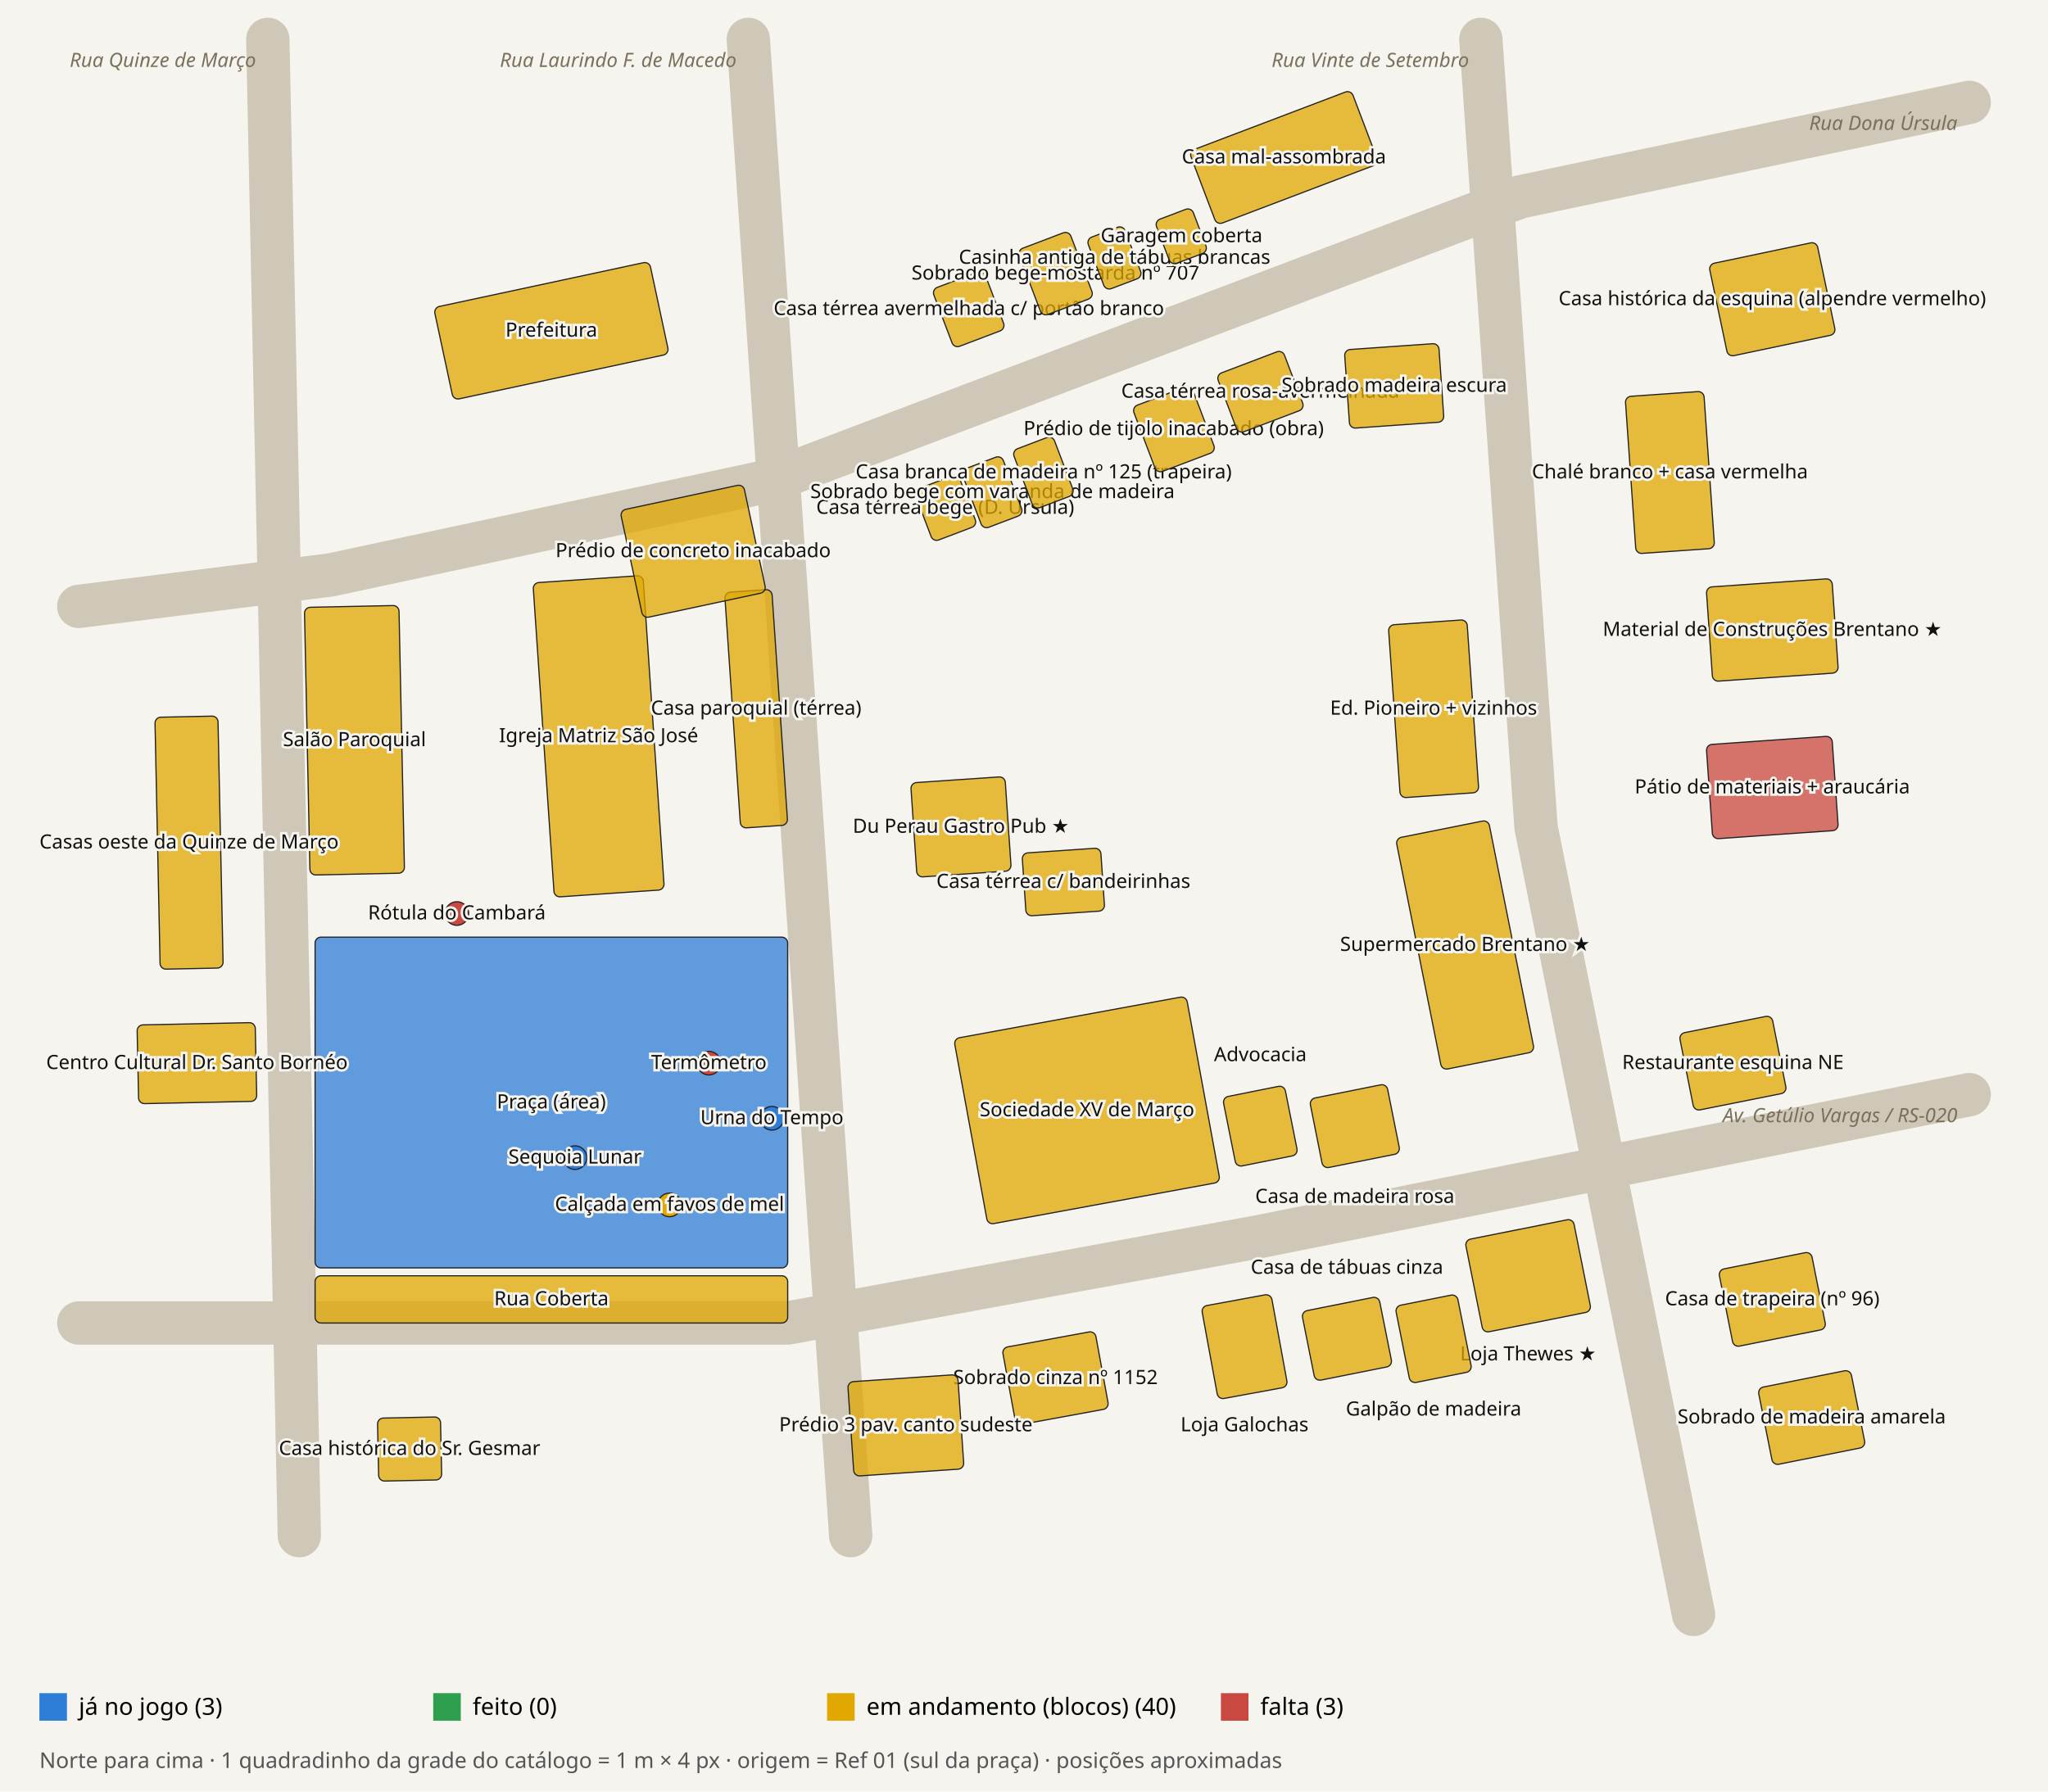
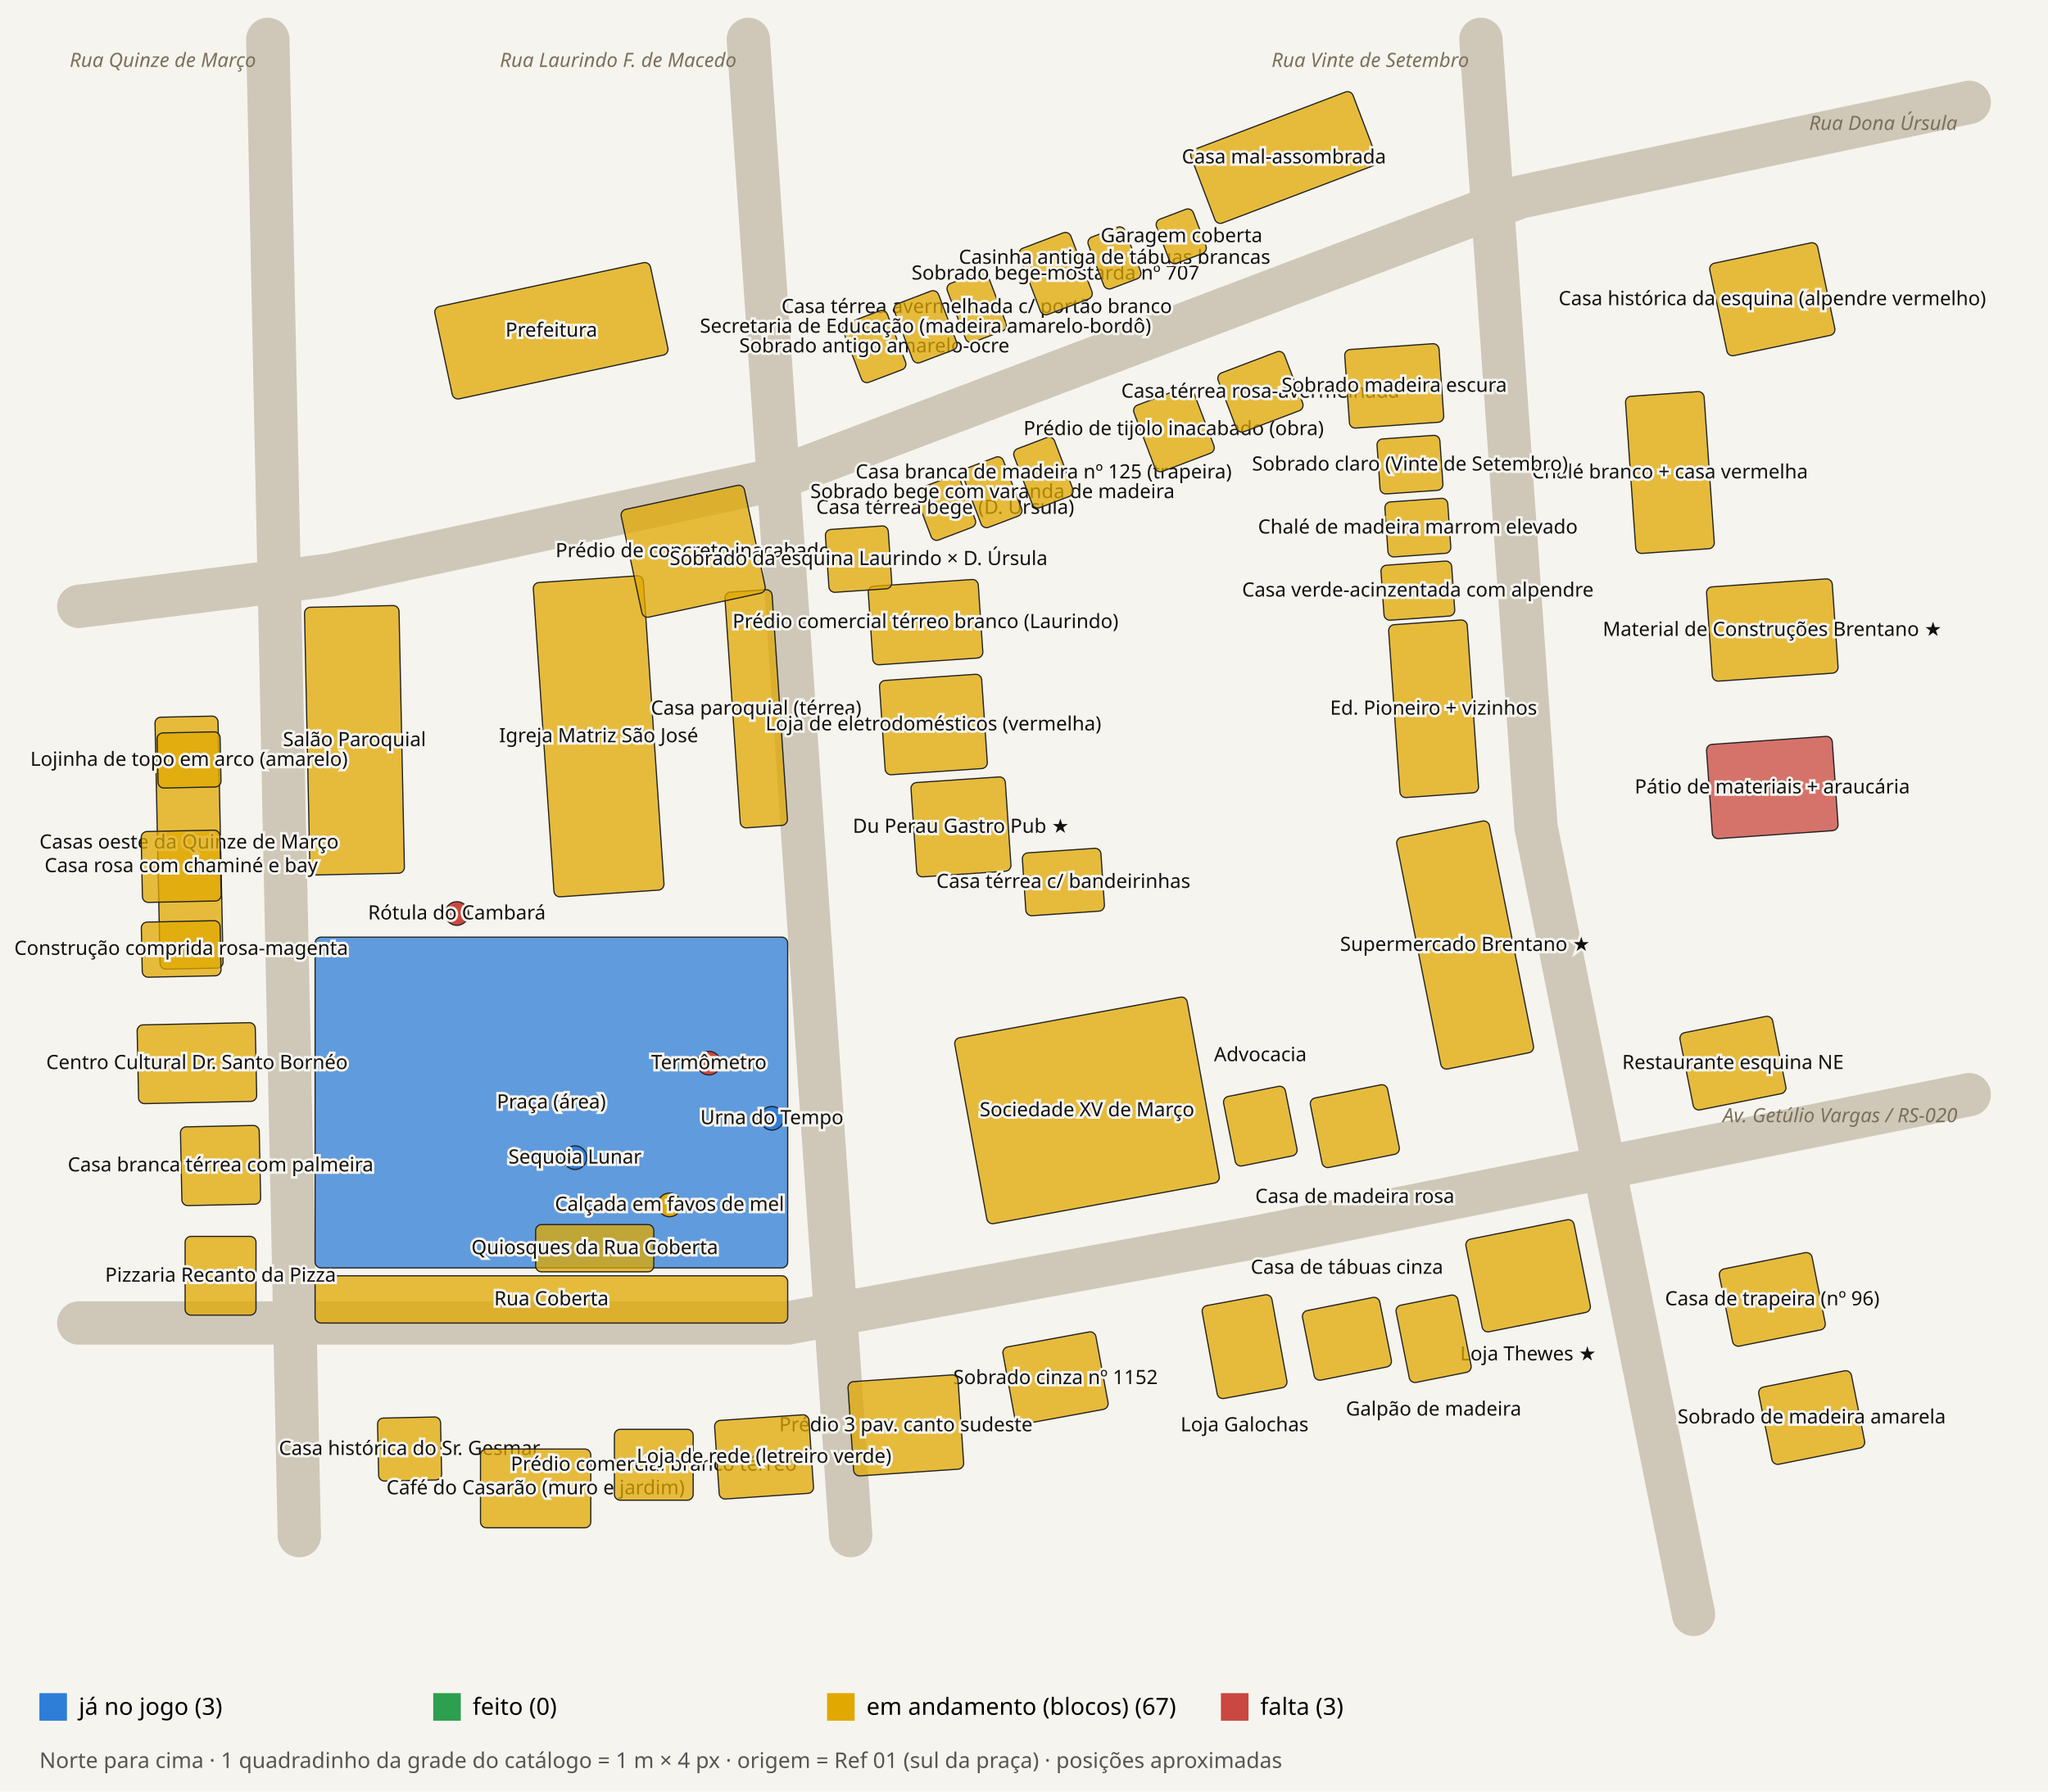
<svg xmlns="http://www.w3.org/2000/svg" width="1040" height="910" font-family="sans-serif" font-size="10">
  <rect width="100%" height="100%" fill="#f6f4ee" />
  <polyline points="40,672 400,672 640,628 1000,556" fill="none" stroke="#cfc8b8" stroke-width="22" stroke-linecap="round" />
  <text x="994" y="570" fill="#7a705c" text-anchor="end" font-style="italic">Av. Getúlio Vargas / RS-020</text>
  <polyline points="40,308 168,292 392,244 772,100 1000,52" fill="none" stroke="#cfc8b8" stroke-width="22" stroke-linecap="round" />
  <text x="994" y="66" fill="#7a705c" text-anchor="end" font-style="italic">Rua Dona Úrsula</text>
  <polyline points="152,780 136,20" fill="none" stroke="#cfc8b8" stroke-width="22" stroke-linecap="round" />
  <text x="130" y="34" fill="#7a705c" text-anchor="end" font-style="italic">Rua Quinze de Março</text>
  <polyline points="432,780 380,20" fill="none" stroke="#cfc8b8" stroke-width="22" stroke-linecap="round" />
  <text x="374" y="34" fill="#7a705c" text-anchor="end" font-style="italic">Rua Laurindo F. de Macedo</text>
  <polyline points="860,820 780,420 752,20" fill="none" stroke="#cfc8b8" stroke-width="22" stroke-linecap="round" />
  <text x="746" y="34" fill="#7a705c" text-anchor="end" font-style="italic">Rua Vinte de Setembro</text>
  <rect transform="rotate(0.0 280.0 560.0)" x="160" y="476" width="240" height="168" rx="3" fill="#2e7dd7" fill-opacity=".75" stroke="#222" stroke-width=".6" />
  <text x="280" y="563" text-anchor="middle" fill="#111" stroke="#f6f4ee" stroke-width="2.5" paint-order="stroke">Praça (área)</text>
  <circle cx="292" cy="588" r="6" fill="#2e7dd7" stroke="#222" stroke-width=".6" />
  <text x="292" y="591" text-anchor="middle" fill="#111" stroke="#f6f4ee" stroke-width="2.5" paint-order="stroke">Sequoia Lunar</text>
  <circle cx="392" cy="568" r="6" fill="#2e7dd7" stroke="#222" stroke-width=".6" />
  <text x="392" y="571" text-anchor="middle" fill="#111" stroke="#f6f4ee" stroke-width="2.5" paint-order="stroke">Urna do Tempo</text>
  <circle cx="340" cy="612" r="6" fill="#e0a800" stroke="#222" stroke-width=".6" />
  <text x="340" y="615" text-anchor="middle" fill="#111" stroke="#f6f4ee" stroke-width="2.5" paint-order="stroke">Calçada em favos de mel</text>
  <circle cx="360" cy="540" r="6" fill="#c9483f" stroke="#222" stroke-width=".6" />
  <text x="360" y="543" text-anchor="middle" fill="#111" stroke="#f6f4ee" stroke-width="2.5" paint-order="stroke">Termômetro</text>
  <rect transform="rotate(0.0 280.0 660.0)" x="160" y="648" width="240" height="24" rx="3" fill="#e0a800" fill-opacity=".75" stroke="#222" stroke-width=".6" />
  <text x="280" y="663" text-anchor="middle" fill="#111" stroke="#f6f4ee" stroke-width="2.5" paint-order="stroke">Rua Coberta</text>
  <rect transform="rotate(-3.9 304.0 374.0)" x="276" y="294" width="56" height="160" rx="3" fill="#e0a800" fill-opacity=".75" stroke="#222" stroke-width=".6" />
  <text x="304" y="377" text-anchor="middle" fill="#111" stroke="#f6f4ee" stroke-width="2.5" paint-order="stroke">Igreja Matriz São José</text>
  <circle cx="232" cy="464" r="6" fill="#c9483f" stroke="#222" stroke-width=".6" />
  <text x="232" y="467" text-anchor="middle" fill="#111" stroke="#f6f4ee" stroke-width="2.5" paint-order="stroke">Rótula do Cambará</text>
  <rect transform="rotate(-3.9 384.0 360.0)" x="372" y="300" width="24" height="120" rx="3" fill="#e0a800" fill-opacity=".75" stroke="#222" stroke-width=".6" />
  <text x="384" y="363" text-anchor="middle" fill="#111" stroke="#f6f4ee" stroke-width="2.5" paint-order="stroke">Casa paroquial (térrea)</text>
  <rect transform="rotate(-12.1 352.0 280.0)" x="320" y="252" width="64" height="56" rx="3" fill="#e0a800" fill-opacity=".75" stroke="#222" stroke-width=".6" />
  <text x="352" y="283" text-anchor="middle" fill="#111" stroke="#f6f4ee" stroke-width="2.5" paint-order="stroke">Prédio de concreto inacabado</text>
  <rect transform="rotate(-1.2 180.0 376.0)" x="156" y="308" width="48" height="136" rx="3" fill="#e0a800" fill-opacity=".75" stroke="#222" stroke-width=".6" />
  <text x="180" y="379" text-anchor="middle" fill="#111" stroke="#f6f4ee" stroke-width="2.5" paint-order="stroke">Salão Paroquial</text>
  <rect transform="rotate(-12.1 280.0 168.0)" x="224" y="144" width="112" height="48" rx="3" fill="#e0a800" fill-opacity=".75" stroke="#222" stroke-width=".6" />
  <text x="280" y="171" text-anchor="middle" fill="#111" stroke="#f6f4ee" stroke-width="2.5" paint-order="stroke">Prefeitura</text>
  <rect transform="rotate(-1.2 100.0 540.0)" x="70" y="520" width="60" height="40" rx="3" fill="#e0a800" fill-opacity=".75" stroke="#222" stroke-width=".6" />
  <text x="100" y="543" text-anchor="middle" fill="#111" stroke="#f6f4ee" stroke-width="2.5" paint-order="stroke">Centro Cultural Dr. Santo Bornéo</text>
  <rect transform="rotate(-1.2 96.0 428.0)" x="80" y="364" width="32" height="128" rx="3" fill="#e0a800" fill-opacity=".75" stroke="#222" stroke-width=".6" />
  <text x="96" y="431" text-anchor="middle" fill="#111" stroke="#f6f4ee" stroke-width="2.5" paint-order="stroke">Casas oeste da Quinze de Março</text>
  <rect transform="rotate(-1.2 208.0 736.0)" x="192" y="720" width="32" height="32" rx="3" fill="#e0a800" fill-opacity=".75" stroke="#222" stroke-width=".6" />
  <text x="208" y="739" text-anchor="middle" fill="#111" stroke="#f6f4ee" stroke-width="2.5" paint-order="stroke">Casa histórica do Sr. Gesmar</text>
  <rect transform="rotate(-10.4 552.0 564.0)" x="492" y="516" width="120" height="96" rx="3" fill="#e0a800" fill-opacity=".75" stroke="#222" stroke-width=".6" />
  <text x="552" y="567" text-anchor="middle" fill="#111" stroke="#f6f4ee" stroke-width="2.5" paint-order="stroke">Sociedade XV de Março</text>
  <rect transform="rotate(-3.9 488.0 420.0)" x="464" y="396" width="48" height="48" rx="3" fill="#e0a800" fill-opacity=".75" stroke="#222" stroke-width=".6" />
  <text x="488" y="423" text-anchor="middle" fill="#111" stroke="#f6f4ee" stroke-width="2.5" paint-order="stroke">Du Perau Gastro Pub ★</text>
  <rect transform="rotate(-3.9 540.0 448.0)" x="520" y="432" width="40" height="32" rx="3" fill="#e0a800" fill-opacity=".75" stroke="#222" stroke-width=".6" />
  <text x="540" y="451" text-anchor="middle" fill="#111" stroke="#f6f4ee" stroke-width="2.5" paint-order="stroke">Casa térrea c/ bandeirinhas</text>
  <rect transform="rotate(-10.4 536.0 700.0)" x="512" y="680" width="48" height="40" rx="3" fill="#e0a800" fill-opacity=".75" stroke="#222" stroke-width=".6" />
  <text x="536" y="703" text-anchor="middle" fill="#111" stroke="#f6f4ee" stroke-width="2.5" paint-order="stroke">Sobrado cinza nº 1152</text>
  <rect transform="rotate(-3.9 460.0 724.0)" x="432" y="700" width="56" height="48" rx="3" fill="#e0a800" fill-opacity=".75" stroke="#222" stroke-width=".6" />
  <text x="460" y="727" text-anchor="middle" fill="#111" stroke="#f6f4ee" stroke-width="2.5" paint-order="stroke">Prédio 3 pav. canto sudeste</text>
  <rect transform="rotate(-20.8 480.0 257.6)" x="468" y="244" width="24" height="28" rx="3" fill="#e0a800" fill-opacity=".75" stroke="#222" stroke-width=".6" />
  <text x="480" y="261" text-anchor="middle" fill="#111" stroke="#f6f4ee" stroke-width="2.5" paint-order="stroke">Casa térrea bege (D. Úrsula)</text>
  <rect transform="rotate(-20.8 504.0 250.4)" x="493" y="234" width="22" height="32" rx="3" fill="#e0a800" fill-opacity=".75" stroke="#222" stroke-width=".6" />
  <text x="504" y="253" text-anchor="middle" fill="#111" stroke="#f6f4ee" stroke-width="2.5" paint-order="stroke">Sobrado bege com varanda de madeira</text>
  <rect transform="rotate(-20.8 530.0 240.4)" x="519" y="224" width="22" height="32" rx="3" fill="#e0a800" fill-opacity=".75" stroke="#222" stroke-width=".6" />
  <text x="530" y="243" text-anchor="middle" fill="#111" stroke="#f6f4ee" stroke-width="2.5" paint-order="stroke">Casa branca de madeira nº 125 (trapeira)</text>
  <rect transform="rotate(-20.8 596.0 217.6)" x="580" y="200" width="32" height="36" rx="3" fill="#e0a800" fill-opacity=".75" stroke="#222" stroke-width=".6" />
  <text x="596" y="221" text-anchor="middle" fill="#111" stroke="#f6f4ee" stroke-width="2.5" paint-order="stroke">Prédio de tijolo inacabado (obra)</text>
  <rect transform="rotate(-20.8 640.0 198.8)" x="622" y="183" width="36" height="32" rx="3" fill="#e0a800" fill-opacity=".75" stroke="#222" stroke-width=".6" />
  <text x="640" y="202" text-anchor="middle" fill="#111" stroke="#f6f4ee" stroke-width="2.5" paint-order="stroke">Casa térrea rosa-avermelhada</text>
-   <rect transform="rotate(-20.8 492.0 157.2)" x="478" y="141" width="28" height="32" rx="3" fill="#e0a800" fill-opacity=".75" stroke="#222" stroke-width=".6" />
-   <text x="492" y="160" text-anchor="middle" fill="#111" stroke="#f6f4ee" stroke-width="2.5" paint-order="stroke">Casa térrea avermelhada c/ portão branco</text>
+   <rect transform="rotate(-20.8 496.0 156.0)" x="485" y="140" width="22" height="32" rx="3" fill="#e0a800" fill-opacity=".75" stroke="#222" stroke-width=".6" />
+   <text x="496" y="159" text-anchor="middle" fill="#111" stroke="#f6f4ee" stroke-width="2.5" paint-order="stroke">Casa térrea avermelhada c/ portão branco</text>
  <rect transform="rotate(-20.8 536.0 138.8)" x="522" y="121" width="28" height="36" rx="3" fill="#e0a800" fill-opacity=".75" stroke="#222" stroke-width=".6" />
  <text x="536" y="142" text-anchor="middle" fill="#111" stroke="#f6f4ee" stroke-width="2.5" paint-order="stroke">Sobrado bege-mostarda nº 707</text>
  <rect transform="rotate(-20.8 566.0 131.2)" x="556" y="117" width="20" height="28" rx="3" fill="#e0a800" fill-opacity=".75" stroke="#222" stroke-width=".6" />
  <text x="566" y="134" text-anchor="middle" fill="#111" stroke="#f6f4ee" stroke-width="2.5" paint-order="stroke">Casinha antiga de tábuas brancas</text>
  <rect transform="rotate(-20.8 600.0 120.4)" x="590" y="108" width="20" height="24" rx="3" fill="#e0a800" fill-opacity=".75" stroke="#222" stroke-width=".6" />
  <text x="600" y="123" text-anchor="middle" fill="#111" stroke="#f6f4ee" stroke-width="2.5" paint-order="stroke">Garagem coberta</text>
  <rect transform="rotate(-20.8 652.0 80.0)" x="608" y="60" width="88" height="40" rx="3" fill="#e0a800" fill-opacity=".75" stroke="#222" stroke-width=".6" />
  <text x="652" y="83" text-anchor="middle" fill="#111" stroke="#f6f4ee" stroke-width="2.5" paint-order="stroke">Casa mal-assombrada</text>
  <rect transform="rotate(-11.9 900.0 152.0)" x="872" y="128" width="56" height="48" rx="3" fill="#e0a800" fill-opacity=".75" stroke="#222" stroke-width=".6" />
  <text x="900" y="155" text-anchor="middle" fill="#111" stroke="#f6f4ee" stroke-width="2.5" paint-order="stroke">Casa histórica da esquina (alpendre vermelho)</text>
  <rect transform="rotate(-4.0 708.0 196.0)" x="684" y="176" width="48" height="40" rx="3" fill="#e0a800" fill-opacity=".75" stroke="#222" stroke-width=".6" />
  <text x="708" y="199" text-anchor="middle" fill="#111" stroke="#f6f4ee" stroke-width="2.5" paint-order="stroke">Sobrado madeira escura</text>
  <rect transform="rotate(-4.0 848.0 240.0)" x="828" y="200" width="40" height="80" rx="3" fill="#e0a800" fill-opacity=".75" stroke="#222" stroke-width=".6" />
  <text x="848" y="243" text-anchor="middle" fill="#111" stroke="#f6f4ee" stroke-width="2.5" paint-order="stroke">Chalé branco + casa vermelha</text>
  <rect transform="rotate(-4.0 728.0 360.0)" x="708" y="316" width="40" height="88" rx="3" fill="#e0a800" fill-opacity=".75" stroke="#222" stroke-width=".6" />
  <text x="728" y="363" text-anchor="middle" fill="#111" stroke="#f6f4ee" stroke-width="2.5" paint-order="stroke">Ed. Pioneiro + vizinhos</text>
  <rect transform="rotate(-4.0 900.0 320.0)" x="868" y="296" width="64" height="48" rx="3" fill="#e0a800" fill-opacity=".75" stroke="#222" stroke-width=".6" />
  <text x="900" y="323" text-anchor="middle" fill="#111" stroke="#f6f4ee" stroke-width="2.5" paint-order="stroke">Material de Construções Brentano ★</text>
  <rect transform="rotate(-4.0 900.0 400.0)" x="868" y="376" width="64" height="48" rx="3" fill="#c9483f" fill-opacity=".75" stroke="#222" stroke-width=".6" />
  <text x="900" y="403" text-anchor="middle" fill="#111" stroke="#f6f4ee" stroke-width="2.5" paint-order="stroke">Pátio de materiais + araucária</text>
  <rect transform="rotate(-11.3 744.0 480.0)" x="720" y="420" width="48" height="120" rx="3" fill="#e0a800" fill-opacity=".75" stroke="#222" stroke-width=".6" />
  <text x="744" y="483" text-anchor="middle" fill="#111" stroke="#f6f4ee" stroke-width="2.5" paint-order="stroke">Supermercado Brentano ★</text>
  <rect transform="rotate(-11.3 880.0 540.0)" x="856" y="520" width="48" height="40" rx="3" fill="#e0a800" fill-opacity=".75" stroke="#222" stroke-width=".6" />
  <text x="880" y="543" text-anchor="middle" fill="#111" stroke="#f6f4ee" stroke-width="2.5" paint-order="stroke">Restaurante esquina NE</text>
  <rect transform="rotate(-11.3 688.0 572.0)" x="668" y="554" width="40" height="36" rx="3" fill="#e0a800" fill-opacity=".75" stroke="#222" stroke-width=".6" />
  <text x="688" y="611" text-anchor="middle" fill="#111" stroke="#f6f4ee" stroke-width="2.5" paint-order="stroke">Casa de madeira rosa</text>
  <rect transform="rotate(-11.3 640.0 572.0)" x="624" y="554" width="32" height="36" rx="3" fill="#e0a800" fill-opacity=".75" stroke="#222" stroke-width=".6" />
  <text x="640" y="539" text-anchor="middle" fill="#111" stroke="#f6f4ee" stroke-width="2.5" paint-order="stroke">Advocacia</text>
  <rect transform="rotate(-11.3 776.0 648.0)" x="748" y="624" width="56" height="48" rx="3" fill="#e0a800" fill-opacity=".75" stroke="#222" stroke-width=".6" />
  <text x="776" y="691" text-anchor="middle" fill="#111" stroke="#f6f4ee" stroke-width="2.5" paint-order="stroke">Loja Thewes ★</text>
  <rect transform="rotate(-11.3 900.0 660.0)" x="876" y="640" width="48" height="40" rx="3" fill="#e0a800" fill-opacity=".75" stroke="#222" stroke-width=".6" />
  <text x="900" y="663" text-anchor="middle" fill="#111" stroke="#f6f4ee" stroke-width="2.5" paint-order="stroke">Casa de trapeira (nº 96)</text>
  <rect transform="rotate(-11.3 920.0 720.0)" x="896" y="700" width="48" height="40" rx="3" fill="#e0a800" fill-opacity=".75" stroke="#222" stroke-width=".6" />
  <text x="920" y="723" text-anchor="middle" fill="#111" stroke="#f6f4ee" stroke-width="2.5" paint-order="stroke">Sobrado de madeira amarela</text>
  <rect transform="rotate(-11.3 728.0 680.0)" x="712" y="660" width="32" height="40" rx="3" fill="#e0a800" fill-opacity=".75" stroke="#222" stroke-width=".6" />
  <text x="728" y="719" text-anchor="middle" fill="#111" stroke="#f6f4ee" stroke-width="2.5" paint-order="stroke">Galpão de madeira</text>
  <rect transform="rotate(-11.3 684.0 680.0)" x="664" y="662" width="40" height="36" rx="3" fill="#e0a800" fill-opacity=".75" stroke="#222" stroke-width=".6" />
  <text x="684" y="647" text-anchor="middle" fill="#111" stroke="#f6f4ee" stroke-width="2.5" paint-order="stroke">Casa de tábuas cinza</text>
  <rect transform="rotate(-10.4 632.0 684.0)" x="614" y="660" width="36" height="48" rx="3" fill="#e0a800" fill-opacity=".75" stroke="#222" stroke-width=".6" />
  <text x="632" y="727" text-anchor="middle" fill="#111" stroke="#f6f4ee" stroke-width="2.5" paint-order="stroke">Loja Galochas</text>
+   <rect transform="rotate(-1.2 92.0 482.0)" x="72" y="468" width="40" height="28" rx="3" fill="#e0a800" fill-opacity=".75" stroke="#222" stroke-width=".6" />
+   <text x="92" y="485" text-anchor="middle" fill="#111" stroke="#f6f4ee" stroke-width="2.5" paint-order="stroke">Construção comprida rosa-magenta</text>
+   <rect transform="rotate(-1.2 92.0 440.0)" x="72" y="422" width="40" height="36" rx="3" fill="#e0a800" fill-opacity=".75" stroke="#222" stroke-width=".6" />
+   <text x="92" y="443" text-anchor="middle" fill="#111" stroke="#f6f4ee" stroke-width="2.5" paint-order="stroke">Casa rosa com chaminé e bay</text>
+   <rect transform="rotate(-1.2 96.0 386.0)" x="80" y="372" width="32" height="28" rx="3" fill="#e0a800" fill-opacity=".75" stroke="#222" stroke-width=".6" />
+   <text x="96" y="389" text-anchor="middle" fill="#111" stroke="#f6f4ee" stroke-width="2.5" paint-order="stroke">Lojinha de topo em arco (amarelo)</text>
+   <rect transform="rotate(-1.2 112.0 592.0)" x="92" y="572" width="40" height="40" rx="3" fill="#e0a800" fill-opacity=".75" stroke="#222" stroke-width=".6" />
+   <text x="112" y="595" text-anchor="middle" fill="#111" stroke="#f6f4ee" stroke-width="2.5" paint-order="stroke">Casa branca térrea com palmeira</text>
+   <rect transform="rotate(-0.0 112.0 648.0)" x="94" y="628" width="36" height="40" rx="3" fill="#e0a800" fill-opacity=".75" stroke="#222" stroke-width=".6" />
+   <text x="112" y="651" text-anchor="middle" fill="#111" stroke="#f6f4ee" stroke-width="2.5" paint-order="stroke">Pizzaria Recanto da Pizza</text>
+   <rect transform="rotate(-0.0 272.0 756.0)" x="244" y="736" width="56" height="40" rx="3" fill="#e0a800" fill-opacity=".75" stroke="#222" stroke-width=".6" />
+   <text x="272" y="759" text-anchor="middle" fill="#111" stroke="#f6f4ee" stroke-width="2.5" paint-order="stroke">Café do Casarão (muro e jardim)</text>
+   <rect transform="rotate(-0.0 332.0 744.0)" x="312" y="726" width="40" height="36" rx="3" fill="#e0a800" fill-opacity=".75" stroke="#222" stroke-width=".6" />
+   <text x="332" y="747" text-anchor="middle" fill="#111" stroke="#f6f4ee" stroke-width="2.5" paint-order="stroke">Prédio comercial branco térreo</text>
+   <rect transform="rotate(-3.9 388.0 740.0)" x="364" y="720" width="48" height="40" rx="3" fill="#e0a800" fill-opacity=".75" stroke="#222" stroke-width=".6" />
+   <text x="388" y="743" text-anchor="middle" fill="#111" stroke="#f6f4ee" stroke-width="2.5" paint-order="stroke">Loja de rede (letreiro verde)</text>
+   <rect transform="rotate(-3.9 474.0 368.0)" x="448" y="344" width="52" height="48" rx="3" fill="#e0a800" fill-opacity=".75" stroke="#222" stroke-width=".6" />
+   <text x="474" y="371" text-anchor="middle" fill="#111" stroke="#f6f4ee" stroke-width="2.5" paint-order="stroke">Loja de eletrodomésticos (vermelha)</text>
+   <rect transform="rotate(-3.9 470.0 316.0)" x="442" y="296" width="56" height="40" rx="3" fill="#e0a800" fill-opacity=".75" stroke="#222" stroke-width=".6" />
+   <text x="470" y="319" text-anchor="middle" fill="#111" stroke="#f6f4ee" stroke-width="2.5" paint-order="stroke">Prédio comercial térreo branco (Laurindo)</text>
+   <rect transform="rotate(-3.9 436.0 284.0)" x="420" y="268" width="32" height="32" rx="3" fill="#e0a800" fill-opacity=".75" stroke="#222" stroke-width=".6" />
+   <text x="436" y="287" text-anchor="middle" fill="#111" stroke="#f6f4ee" stroke-width="2.5" paint-order="stroke">Sobrado da esquina Laurindo × D. Úrsula</text>
+   <rect transform="rotate(-20.8 444.0 176.0)" x="432" y="160" width="24" height="32" rx="3" fill="#e0a800" fill-opacity=".75" stroke="#222" stroke-width=".6" />
+   <text x="444" y="179" text-anchor="middle" fill="#111" stroke="#f6f4ee" stroke-width="2.5" paint-order="stroke">Sobrado antigo amarelo-ocre</text>
+   <rect transform="rotate(-20.8 470.0 166.0)" x="458" y="150" width="24" height="32" rx="3" fill="#e0a800" fill-opacity=".75" stroke="#222" stroke-width=".6" />
+   <text x="470" y="169" text-anchor="middle" fill="#111" stroke="#f6f4ee" stroke-width="2.5" paint-order="stroke">Secretaria de Educação (madeira amarelo-bordô)</text>
+   <rect transform="rotate(-4.0 720.0 300.0)" x="702" y="286" width="36" height="28" rx="3" fill="#e0a800" fill-opacity=".75" stroke="#222" stroke-width=".6" />
+   <text x="720" y="303" text-anchor="middle" fill="#111" stroke="#f6f4ee" stroke-width="2.5" paint-order="stroke">Casa verde-acinzentada com alpendre</text>
+   <rect transform="rotate(-4.0 720.0 268.0)" x="704" y="254" width="32" height="28" rx="3" fill="#e0a800" fill-opacity=".75" stroke="#222" stroke-width=".6" />
+   <text x="720" y="271" text-anchor="middle" fill="#111" stroke="#f6f4ee" stroke-width="2.5" paint-order="stroke">Chalé de madeira marrom elevado</text>
+   <rect transform="rotate(-4.0 716.0 236.0)" x="700" y="222" width="32" height="28" rx="3" fill="#e0a800" fill-opacity=".75" stroke="#222" stroke-width=".6" />
+   <text x="716" y="239" text-anchor="middle" fill="#111" stroke="#f6f4ee" stroke-width="2.5" paint-order="stroke">Sobrado claro (Vinte de Setembro)</text>
+   <rect transform="rotate(0.0 302.0 634.0)" x="272" y="622" width="60" height="24" rx="3" fill="#e0a800" fill-opacity=".75" stroke="#222" stroke-width=".6" />
+   <text x="302" y="637" text-anchor="middle" fill="#111" stroke="#f6f4ee" stroke-width="2.5" paint-order="stroke">Quiosques da Rua Coberta</text>
+   <rect transform="rotate(-11.3 1712.0 524.0)" x="1692" y="504" width="40" height="40" rx="3" fill="#e0a800" fill-opacity=".75" stroke="#222" stroke-width=".6" />
+   <text x="1712" y="527" text-anchor="middle" fill="#111" stroke="#f6f4ee" stroke-width="2.5" paint-order="stroke">Sabores da Querência (chalé de pedra)</text>
+   <rect transform="rotate(-11.3 1480.0 388.0)" x="1464" y="368" width="32" height="40" rx="3" fill="#e0a800" fill-opacity=".75" stroke="#222" stroke-width=".6" />
+   <text x="1480" y="391" text-anchor="middle" fill="#111" stroke="#f6f4ee" stroke-width="2.5" paint-order="stroke">Dois Irmãos confeitaria</text>
+   <rect transform="rotate(-11.3 1444.0 396.0)" x="1428" y="378" width="32" height="36" rx="3" fill="#e0a800" fill-opacity=".75" stroke="#222" stroke-width=".6" />
+   <text x="1444" y="399" text-anchor="middle" fill="#111" stroke="#f6f4ee" stroke-width="2.5" paint-order="stroke">Hamburgueria (sacada de madeira)</text>
+   <rect transform="rotate(-11.3 1612.0 380.0)" x="1596" y="362" width="32" height="36" rx="3" fill="#e0a800" fill-opacity=".75" stroke="#222" stroke-width=".6" />
+   <text x="1612" y="383" text-anchor="middle" fill="#111" stroke="#f6f4ee" stroke-width="2.5" paint-order="stroke">Loja de roupas cinza-escura</text>
+   <rect transform="rotate(-11.3 1656.0 372.0)" x="1636" y="352" width="40" height="40" rx="3" fill="#e0a800" fill-opacity=".75" stroke="#222" stroke-width=".6" />
+   <text x="1656" y="375" text-anchor="middle" fill="#111" stroke="#f6f4ee" stroke-width="2.5" paint-order="stroke">Cooperativa de crédito (faixa verde)</text>
+   <rect transform="rotate(-11.3 1536.0 500.0)" x="1508" y="484" width="56" height="32" rx="3" fill="#e0a800" fill-opacity=".75" stroke="#222" stroke-width=".6" />
+   <text x="1536" y="503" text-anchor="middle" fill="#111" stroke="#f6f4ee" stroke-width="2.5" paint-order="stroke">Galpão branco de janelas azuis</text>
+   <rect transform="rotate(-11.3 1472.0 508.0)" x="1452" y="492" width="40" height="32" rx="3" fill="#e0a800" fill-opacity=".75" stroke="#222" stroke-width=".6" />
+   <text x="1472" y="511" text-anchor="middle" fill="#111" stroke="#f6f4ee" stroke-width="2.5" paint-order="stroke">Prédio amarelo com azulejos azuis</text>
+   <rect transform="rotate(-11.3 1416.0 516.0)" x="1392" y="496" width="48" height="40" rx="3" fill="#e0a800" fill-opacity=".75" stroke="#222" stroke-width=".6" />
+   <text x="1416" y="519" text-anchor="middle" fill="#111" stroke="#f6f4ee" stroke-width="2.5" paint-order="stroke">Prédio de 4 pavimentos com sacadas</text>
+   <rect transform="rotate(-11.9 2720.0 148.0)" x="2672" y="128" width="96" height="40" rx="3" fill="#e0a800" fill-opacity=".75" stroke="#222" stroke-width=".6" />
+   <text x="2720" y="151" text-anchor="middle" fill="#111" stroke="#f6f4ee" stroke-width="2.5" paint-order="stroke">Casa do Turista</text>
+   <rect transform="rotate(-11.9 4076.0 -372.0)" x="4048" y="-416" width="56" height="88" rx="3" fill="#e0a800" fill-opacity=".75" stroke="#222" stroke-width=".6" />
+   <text x="4076" y="-369" text-anchor="middle" fill="#111" stroke="#f6f4ee" stroke-width="2.5" paint-order="stroke">Templo Assembleia de Deus</text>
  <rect x="20" y="860.0" width="14" height="14" fill="#2e7dd7" />
  <text x="40" y="871.0" font-size="12">já no jogo (3)</text>
  <rect x="220" y="860.0" width="14" height="14" fill="#2e9e4f" />
  <text x="240" y="871.0" font-size="12">feito (0)</text>
  <rect x="420" y="860.0" width="14" height="14" fill="#e0a800" />
-   <text x="440" y="871.0" font-size="12">em andamento (blocos) (40)</text>
+   <text x="440" y="871.0" font-size="12">em andamento (blocos) (67)</text>
  <rect x="620" y="860.0" width="14" height="14" fill="#c9483f" />
  <text x="640" y="871.0" font-size="12">falta (3)</text>
  <text x="20" y="898.0" font-size="11" fill="#555">Norte para cima · 1 quadradinho da grade do catálogo = 1 m × 4 px · origem = Ref 01 (sul da praça) · posições aproximadas</text>
</svg>
